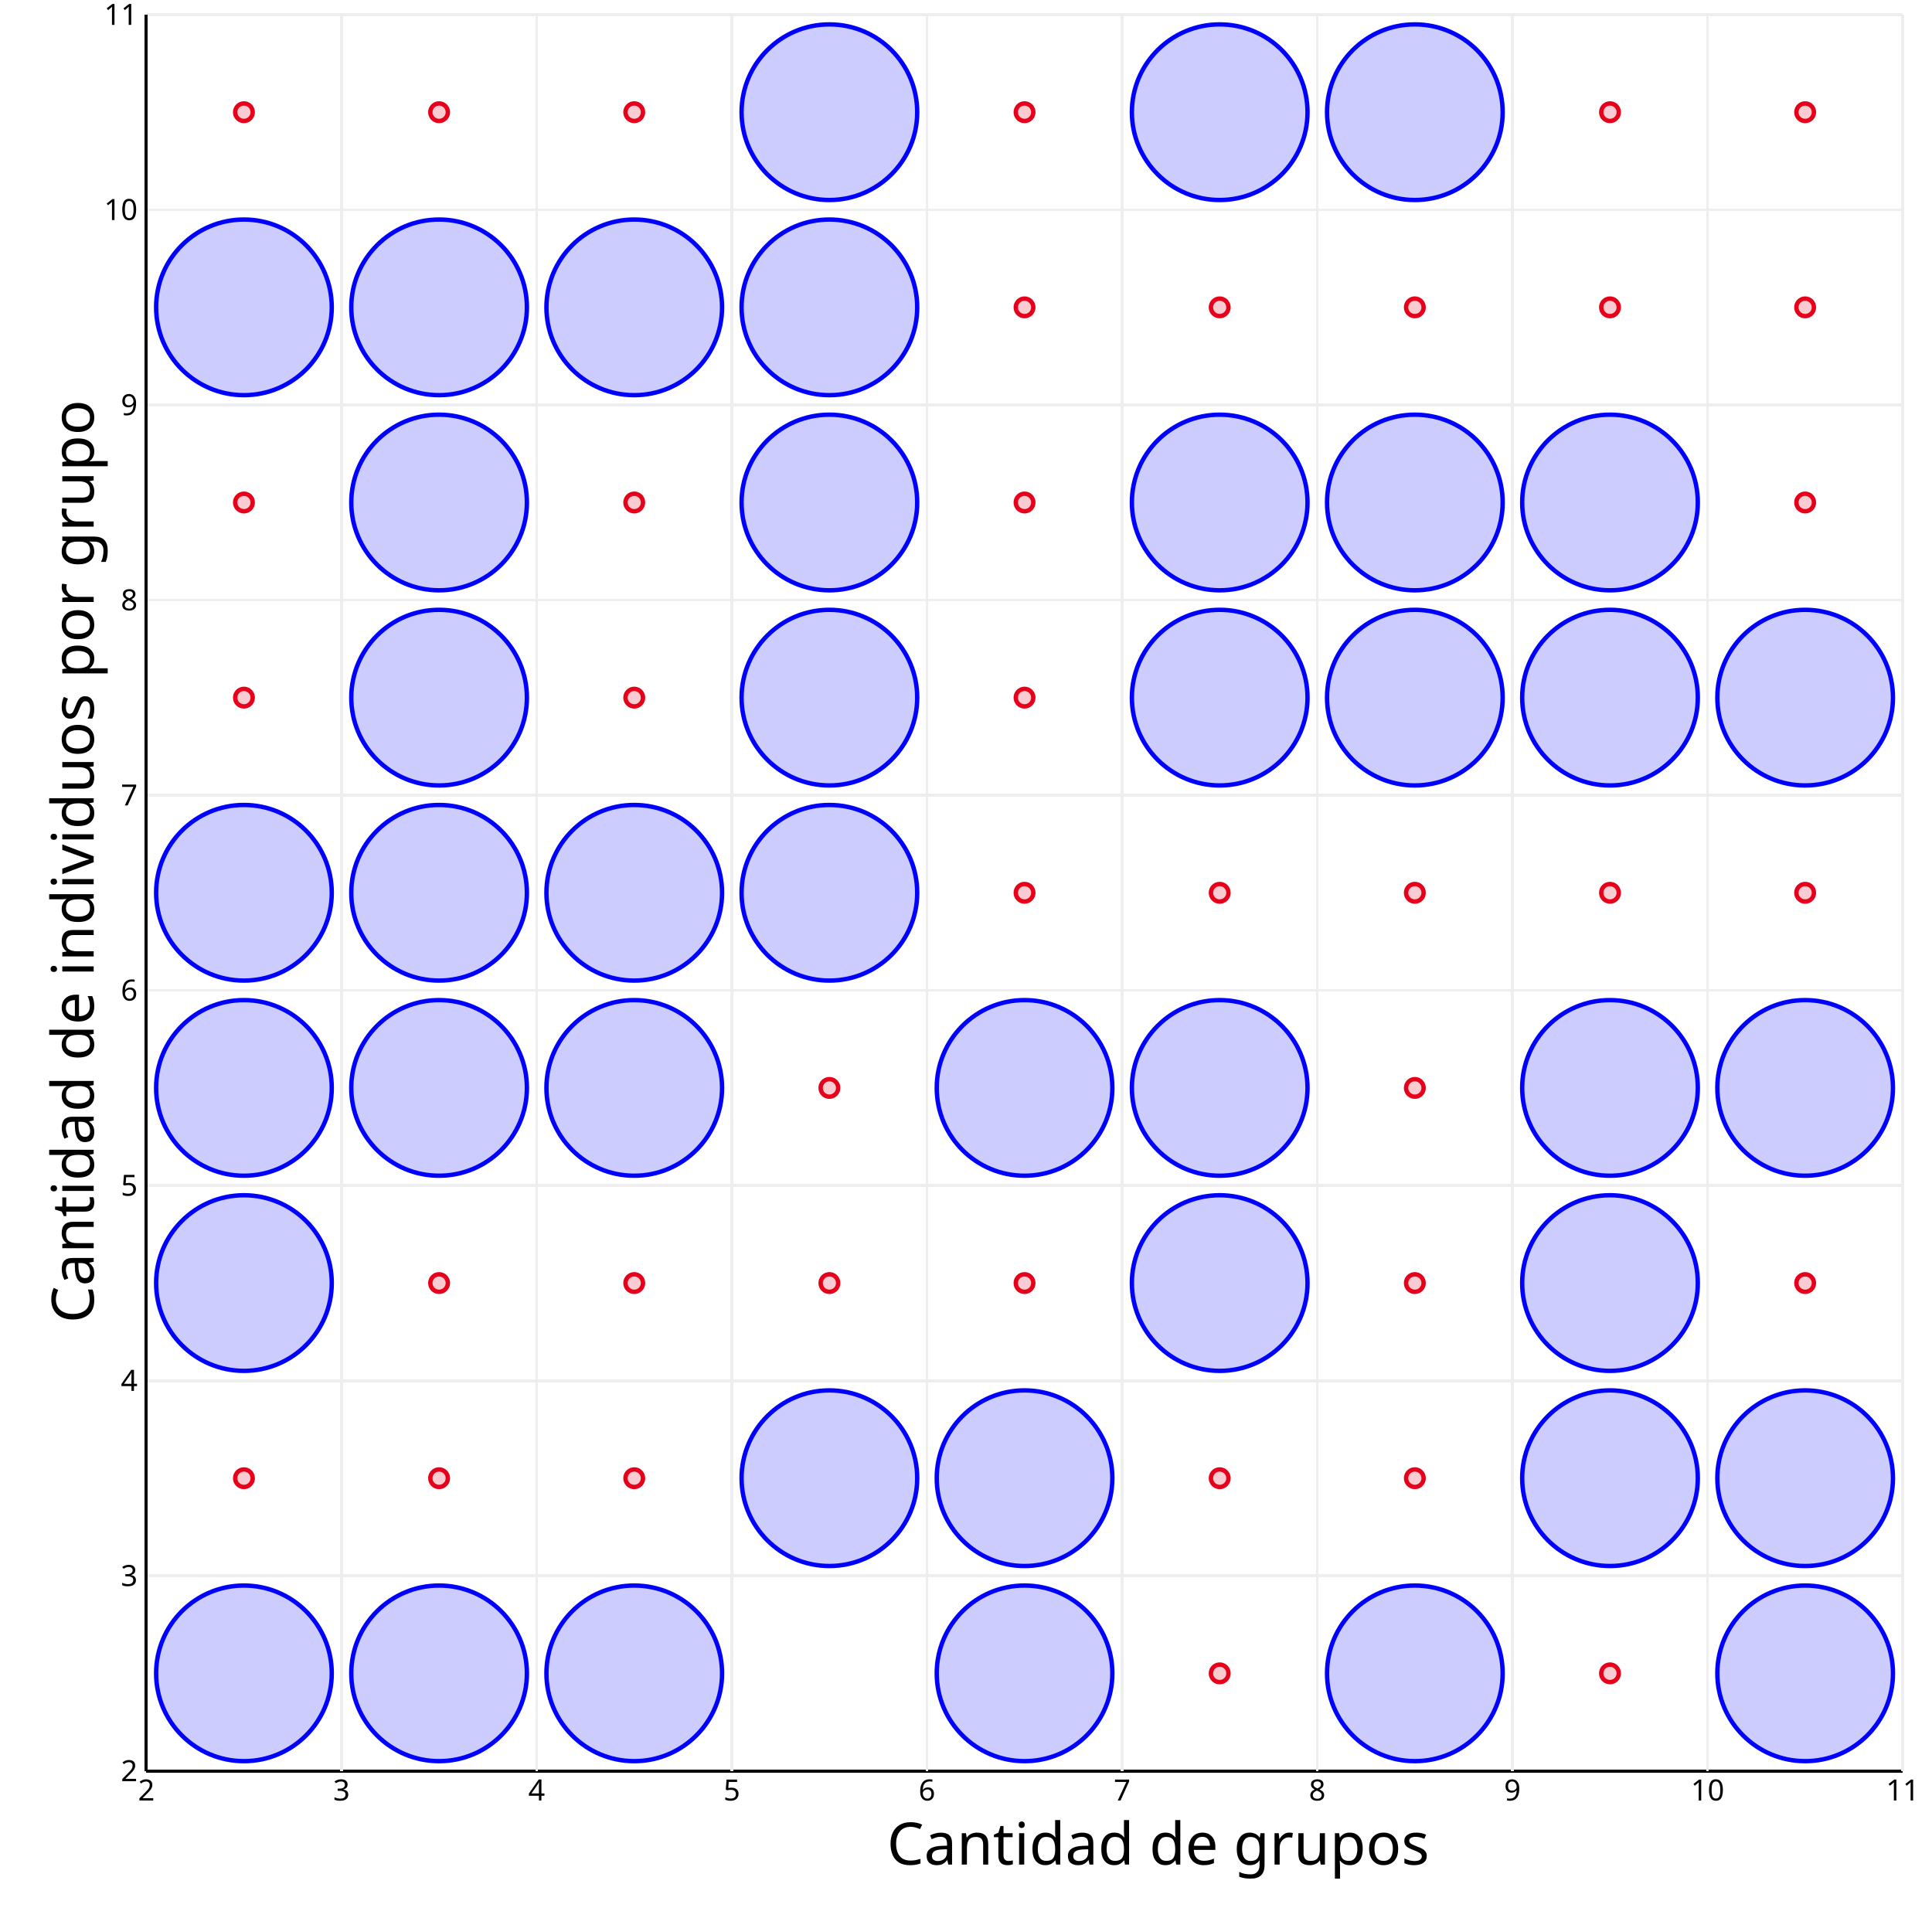
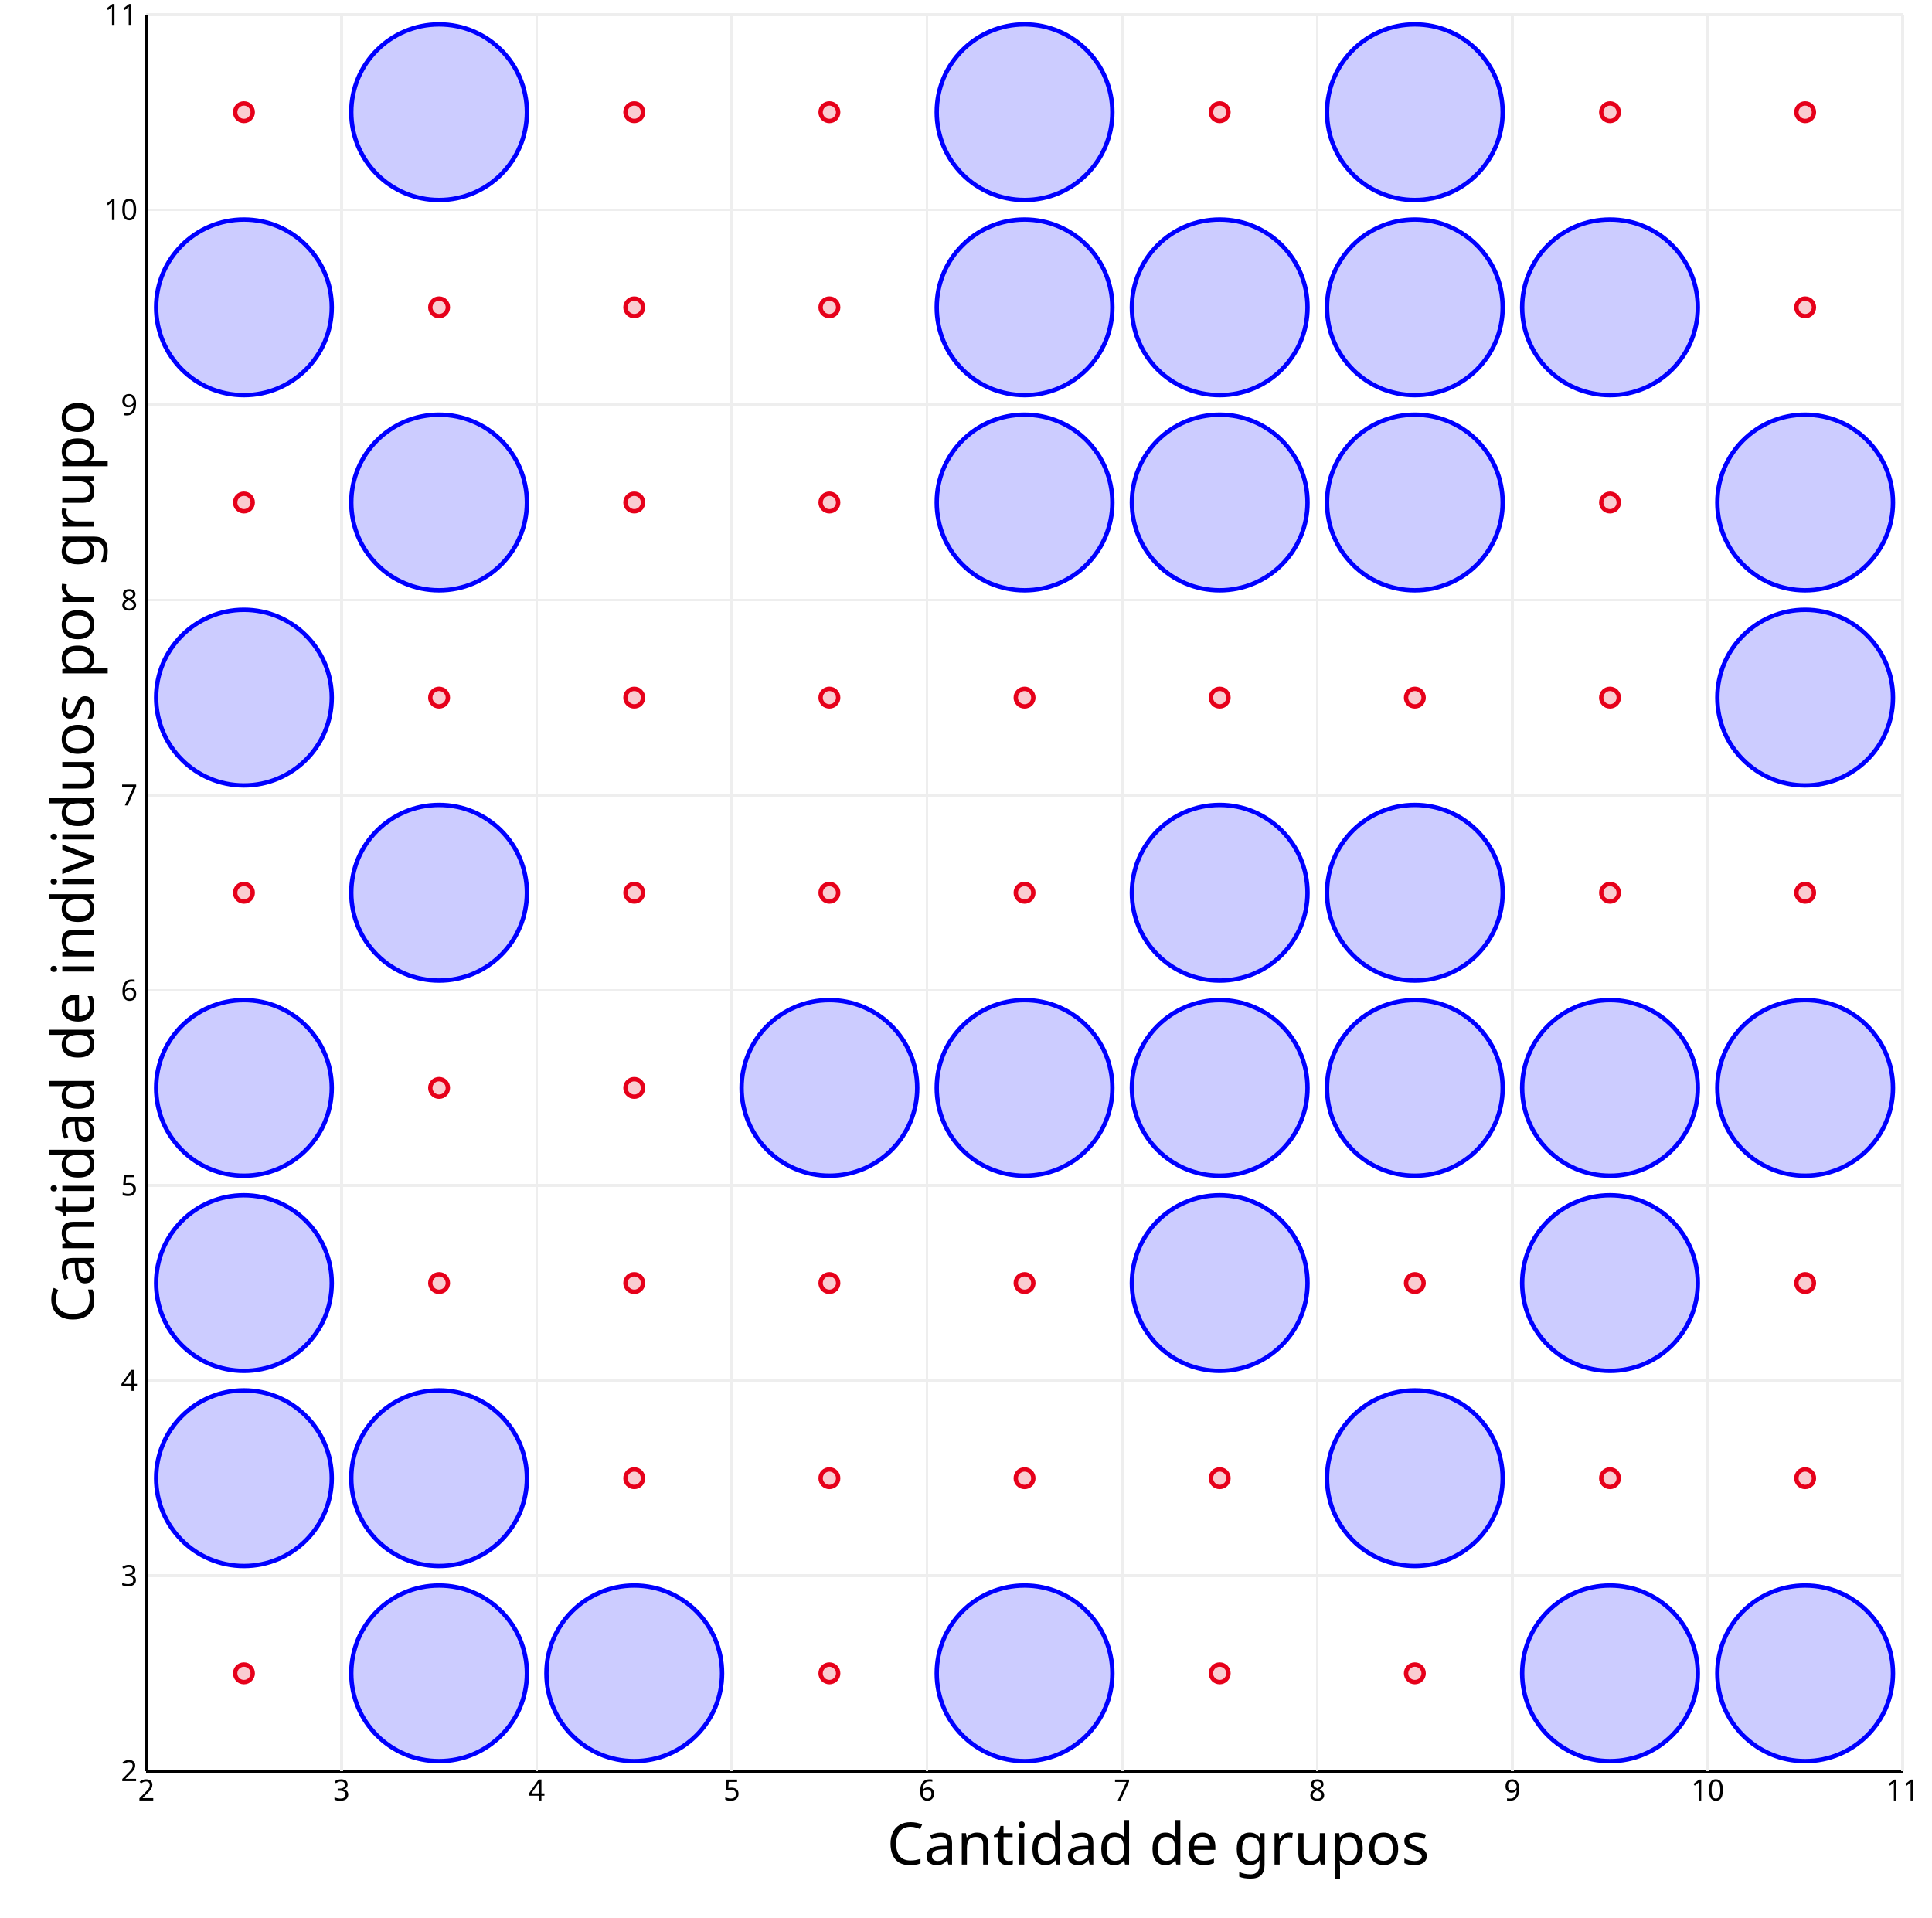
<svg xmlns="http://www.w3.org/2000/svg" xmlns:xlink="http://www.w3.org/1999/xlink" fill="none" font-family="sans-serif" font-size="10px" height="655" stroke="none" stroke-width="1.5" width="660">
  <g transform="translate(50,5)">
    <line shape-rendering="crispEdges" stroke="rgb(0,0,0)" stroke-width="1" x1="0" x2="600" y1="600.0" y2="600.0" />
    <line shape-rendering="crispEdges" stroke="rgb(238,238,238)" stroke-width="1" x1="0" x2="600" y1="533.333" y2="533.333" />
    <line shape-rendering="crispEdges" stroke="rgb(238,238,238)" stroke-width="1" x1="0" x2="600" y1="466.667" y2="466.667" />
    <line shape-rendering="crispEdges" stroke="rgb(238,238,238)" stroke-width="1" x1="0" x2="600" y1="400.0" y2="400.0" />
    <line shape-rendering="crispEdges" stroke="rgb(238,238,238)" stroke-width="1" x1="0" x2="600" y1="333.333" y2="333.333" />
    <line shape-rendering="crispEdges" stroke="rgb(238,238,238)" stroke-width="1" x1="0" x2="600" y1="266.667" y2="266.667" />
    <line shape-rendering="crispEdges" stroke="rgb(238,238,238)" stroke-width="1" x1="0" x2="600" y1="200.0" y2="200.0" />
    <line shape-rendering="crispEdges" stroke="rgb(238,238,238)" stroke-width="1" x1="0" x2="600" y1="133.333" y2="133.333" />
    <line shape-rendering="crispEdges" stroke="rgb(238,238,238)" stroke-width="1" x1="0" x2="600" y1="66.667" y2="66.667" />
    <line shape-rendering="crispEdges" stroke="rgb(238,238,238)" stroke-width="1" x1="0" x2="600" y1="0.0" y2="0.0" />
  </g>
  <g transform="translate(50,5)">
    <text dy=".35em" fill="rgb(0,0,0)" pointer-events="none" text-anchor="end" transform="translate(0,600.0)" x="-3">2</text>
    <text dy=".35em" fill="rgb(0,0,0)" pointer-events="none" text-anchor="end" transform="translate(0,533.3333)" x="-3">3</text>
    <text dy=".35em" fill="rgb(0,0,0)" pointer-events="none" text-anchor="end" transform="translate(0,466.6667)" x="-3">4</text>
    <text dy=".35em" fill="rgb(0,0,0)" pointer-events="none" text-anchor="end" transform="translate(0,400.0)" x="-3">5</text>
    <text dy=".35em" fill="rgb(0,0,0)" pointer-events="none" text-anchor="end" transform="translate(0,333.3333)" x="-3">6</text>
    <text dy=".35em" fill="rgb(0,0,0)" pointer-events="none" text-anchor="end" transform="translate(0,266.6667)" x="-3">7</text>
    <text dy=".35em" fill="rgb(0,0,0)" pointer-events="none" text-anchor="end" transform="translate(0,200.0)" x="-3">8</text>
    <text dy=".35em" fill="rgb(0,0,0)" pointer-events="none" text-anchor="end" transform="translate(0,133.3333)" x="-3">9</text>
    <text dy=".35em" fill="rgb(0,0,0)" pointer-events="none" text-anchor="end" transform="translate(0,66.66667)" x="-3">10</text>
    <text dy=".35em" fill="rgb(0,0,0)" pointer-events="none" text-anchor="end" transform="translate(0,0.0)" x="-3">11</text>
  </g>
  <g transform="translate(50,5)">
    <line shape-rendering="crispEdges" stroke="rgb(0,0,0)" stroke-width="1" x1="0.0" x2="0.0" y1="0" y2="600" />
    <line shape-rendering="crispEdges" stroke="rgb(238,238,238)" stroke-width="1" x1="66.667" x2="66.667" y1="0" y2="600" />
    <line shape-rendering="crispEdges" stroke="rgb(238,238,238)" stroke-width="1" x1="133.333" x2="133.333" y1="0" y2="600" />
    <line shape-rendering="crispEdges" stroke="rgb(238,238,238)" stroke-width="1" x1="200.0" x2="200.0" y1="0" y2="600" />
    <line shape-rendering="crispEdges" stroke="rgb(238,238,238)" stroke-width="1" x1="266.667" x2="266.667" y1="0" y2="600" />
    <line shape-rendering="crispEdges" stroke="rgb(238,238,238)" stroke-width="1" x1="333.333" x2="333.333" y1="0" y2="600" />
    <line shape-rendering="crispEdges" stroke="rgb(238,238,238)" stroke-width="1" x1="400.0" x2="400.0" y1="0" y2="600" />
    <line shape-rendering="crispEdges" stroke="rgb(238,238,238)" stroke-width="1" x1="466.667" x2="466.667" y1="0" y2="600" />
    <line shape-rendering="crispEdges" stroke="rgb(238,238,238)" stroke-width="1" x1="533.333" x2="533.333" y1="0" y2="600" />
    <line shape-rendering="crispEdges" stroke="rgb(238,238,238)" stroke-width="1" x1="600.0" x2="600.0" y1="0" y2="600" />
  </g>
  <g transform="translate(50,5)">
    <text dy=".71em" fill="rgb(0,0,0)" pointer-events="none" text-anchor="middle" transform="translate(0.0,600)" y="3">2</text>
    <text dy=".71em" fill="rgb(0,0,0)" pointer-events="none" text-anchor="middle" transform="translate(66.66667,600)" y="3">3</text>
    <text dy=".71em" fill="rgb(0,0,0)" pointer-events="none" text-anchor="middle" transform="translate(133.3333,600)" y="3">4</text>
    <text dy=".71em" fill="rgb(0,0,0)" pointer-events="none" text-anchor="middle" transform="translate(200.0,600)" y="3">5</text>
    <text dy=".71em" fill="rgb(0,0,0)" pointer-events="none" text-anchor="middle" transform="translate(266.6667,600)" y="3">6</text>
    <text dy=".71em" fill="rgb(0,0,0)" pointer-events="none" text-anchor="middle" transform="translate(333.3333,600)" y="3">7</text>
    <text dy=".71em" fill="rgb(0,0,0)" pointer-events="none" text-anchor="middle" transform="translate(400.0,600)" y="3">8</text>
    <text dy=".71em" fill="rgb(0,0,0)" pointer-events="none" text-anchor="middle" transform="translate(466.6667,600)" y="3">9</text>
    <text dy=".71em" fill="rgb(0,0,0)" pointer-events="none" text-anchor="middle" transform="translate(533.3333,600)" y="3">10</text>
    <text dy=".71em" fill="rgb(0,0,0)" pointer-events="none" text-anchor="middle" transform="translate(600.0,600)" y="3">11</text>
  </g>
  <g transform="translate(50,5)">
    <text fill="rgb(0,0,0)" pointer-events="none" style="font:20px sans-serif" transform="translate(-15,450) rotate(-90.0)" x="3" y="-3">Cantidad de individuos por grupo</text>
  </g>
  <g transform="translate(50,5)">
    <text fill="rgb(0,0,0)" pointer-events="none" style="font:20px sans-serif" transform="translate(250,635)" x="3" y="-3">Cantidad de grupos</text>
  </g>
  <g transform="translate(50,5)">
    <g>
-       <a xlink:title="(2,2) 1.0">
-         <circle cx="33.333" cy="566.667" fill="rgb(0,0,255)" fill-opacity="0.2" r="30.0" stroke="rgb(0,0,255)" />
-       </a>
-     </g>
-     <g>
-       <a xlink:title="(2,3) 0.1">
-         <circle cx="33.333" cy="500.0" fill="rgb(230,0,26)" fill-opacity="0.2" r="3.0" stroke="rgb(230,0,26)" />
+       <a xlink:title="(2,2) 0.1">
+         <circle cx="33.333" cy="566.667" fill="rgb(230,0,26)" fill-opacity="0.2" r="3.0" stroke="rgb(230,0,26)" />
+       </a>
+     </g>
+     <g>
+       <a xlink:title="(2,3) 1.0">
+         <circle cx="33.333" cy="500.0" fill="rgb(0,0,255)" fill-opacity="0.2" r="30.0" stroke="rgb(0,0,255)" />
      </a>
    </g>
    <g>
      <a xlink:title="(2,4) 1.0">
        <circle cx="33.333" cy="433.333" fill="rgb(0,0,255)" fill-opacity="0.2" r="30.0" stroke="rgb(0,0,255)" />
      </a>
    </g>
    <g>
      <a xlink:title="(2,5) 1.0">
        <circle cx="33.333" cy="366.667" fill="rgb(0,0,255)" fill-opacity="0.2" r="30.0" stroke="rgb(0,0,255)" />
      </a>
    </g>
    <g>
-       <a xlink:title="(2,6) 1.0">
-         <circle cx="33.333" cy="300" fill="rgb(0,0,255)" fill-opacity="0.2" r="30.0" stroke="rgb(0,0,255)" />
-       </a>
-     </g>
-     <g>
-       <a xlink:title="(2,7) 0.1">
-         <circle cx="33.333" cy="233.333" fill="rgb(230,0,26)" fill-opacity="0.2" r="3.0" stroke="rgb(230,0,26)" />
+       <a xlink:title="(2,6) 0.1">
+         <circle cx="33.333" cy="300" fill="rgb(230,0,26)" fill-opacity="0.2" r="3.0" stroke="rgb(230,0,26)" />
+       </a>
+     </g>
+     <g>
+       <a xlink:title="(2,7) 1.0">
+         <circle cx="33.333" cy="233.333" fill="rgb(0,0,255)" fill-opacity="0.2" r="30.0" stroke="rgb(0,0,255)" />
      </a>
    </g>
    <g>
      <a xlink:title="(2,8) 0.1">
        <circle cx="33.333" cy="166.667" fill="rgb(230,0,26)" fill-opacity="0.2" r="3.0" stroke="rgb(230,0,26)" />
      </a>
    </g>
    <g>
      <a xlink:title="(2,9) 1.0">
        <circle cx="33.333" cy="100.0" fill="rgb(0,0,255)" fill-opacity="0.2" r="30.0" stroke="rgb(0,0,255)" />
      </a>
    </g>
    <g>
      <a xlink:title="(2,10) 0.1">
        <circle cx="33.333" cy="33.333" fill="rgb(230,0,26)" fill-opacity="0.2" r="3.0" stroke="rgb(230,0,26)" />
      </a>
    </g>
    <g>
      <a xlink:title="(3,2) 1.0">
        <circle cx="100" cy="566.667" fill="rgb(0,0,255)" fill-opacity="0.2" r="30.0" stroke="rgb(0,0,255)" />
      </a>
    </g>
    <g>
-       <a xlink:title="(3,3) 0.1">
-         <circle cx="100" cy="500.0" fill="rgb(230,0,26)" fill-opacity="0.2" r="3.0" stroke="rgb(230,0,26)" />
+       <a xlink:title="(3,3) 1.0">
+         <circle cx="100" cy="500.0" fill="rgb(0,0,255)" fill-opacity="0.2" r="30.0" stroke="rgb(0,0,255)" />
      </a>
    </g>
    <g>
      <a xlink:title="(3,4) 0.1">
        <circle cx="100" cy="433.333" fill="rgb(230,0,26)" fill-opacity="0.2" r="3.0" stroke="rgb(230,0,26)" />
      </a>
    </g>
    <g>
-       <a xlink:title="(3,5) 1.0">
-         <circle cx="100" cy="366.667" fill="rgb(0,0,255)" fill-opacity="0.2" r="30.0" stroke="rgb(0,0,255)" />
+       <a xlink:title="(3,5) 0.1">
+         <circle cx="100" cy="366.667" fill="rgb(230,0,26)" fill-opacity="0.2" r="3.0" stroke="rgb(230,0,26)" />
      </a>
    </g>
    <g>
      <a xlink:title="(3,6) 1.0">
        <circle cx="100" cy="300" fill="rgb(0,0,255)" fill-opacity="0.2" r="30.0" stroke="rgb(0,0,255)" />
      </a>
    </g>
    <g>
-       <a xlink:title="(3,7) 1.0">
-         <circle cx="100" cy="233.333" fill="rgb(0,0,255)" fill-opacity="0.2" r="30.0" stroke="rgb(0,0,255)" />
+       <a xlink:title="(3,7) 0.1">
+         <circle cx="100" cy="233.333" fill="rgb(230,0,26)" fill-opacity="0.2" r="3.0" stroke="rgb(230,0,26)" />
      </a>
    </g>
    <g>
      <a xlink:title="(3,8) 1.0">
        <circle cx="100" cy="166.667" fill="rgb(0,0,255)" fill-opacity="0.2" r="30.0" stroke="rgb(0,0,255)" />
      </a>
    </g>
    <g>
-       <a xlink:title="(3,9) 1.0">
-         <circle cx="100" cy="100.0" fill="rgb(0,0,255)" fill-opacity="0.2" r="30.0" stroke="rgb(0,0,255)" />
-       </a>
-     </g>
-     <g>
-       <a xlink:title="(3,10) 0.1">
-         <circle cx="100" cy="33.333" fill="rgb(230,0,26)" fill-opacity="0.2" r="3.0" stroke="rgb(230,0,26)" />
+       <a xlink:title="(3,9) 0.1">
+         <circle cx="100" cy="100.0" fill="rgb(230,0,26)" fill-opacity="0.2" r="3.0" stroke="rgb(230,0,26)" />
+       </a>
+     </g>
+     <g>
+       <a xlink:title="(3,10) 1.0">
+         <circle cx="100" cy="33.333" fill="rgb(0,0,255)" fill-opacity="0.2" r="30.0" stroke="rgb(0,0,255)" />
      </a>
    </g>
    <g>
      <a xlink:title="(4,2) 1.0">
        <circle cx="166.667" cy="566.667" fill="rgb(0,0,255)" fill-opacity="0.2" r="30.0" stroke="rgb(0,0,255)" />
      </a>
    </g>
    <g>
      <a xlink:title="(4,3) 0.1">
        <circle cx="166.667" cy="500.0" fill="rgb(230,0,26)" fill-opacity="0.2" r="3.0" stroke="rgb(230,0,26)" />
      </a>
    </g>
    <g>
      <a xlink:title="(4,4) 0.1">
        <circle cx="166.667" cy="433.333" fill="rgb(230,0,26)" fill-opacity="0.2" r="3.0" stroke="rgb(230,0,26)" />
      </a>
    </g>
    <g>
-       <a xlink:title="(4,5) 1.0">
-         <circle cx="166.667" cy="366.667" fill="rgb(0,0,255)" fill-opacity="0.2" r="30.0" stroke="rgb(0,0,255)" />
-       </a>
-     </g>
-     <g>
-       <a xlink:title="(4,6) 1.0">
-         <circle cx="166.667" cy="300" fill="rgb(0,0,255)" fill-opacity="0.2" r="30.0" stroke="rgb(0,0,255)" />
+       <a xlink:title="(4,5) 0.1">
+         <circle cx="166.667" cy="366.667" fill="rgb(230,0,26)" fill-opacity="0.2" r="3.0" stroke="rgb(230,0,26)" />
+       </a>
+     </g>
+     <g>
+       <a xlink:title="(4,6) 0.1">
+         <circle cx="166.667" cy="300" fill="rgb(230,0,26)" fill-opacity="0.2" r="3.0" stroke="rgb(230,0,26)" />
      </a>
    </g>
    <g>
      <a xlink:title="(4,7) 0.1">
        <circle cx="166.667" cy="233.333" fill="rgb(230,0,26)" fill-opacity="0.2" r="3.0" stroke="rgb(230,0,26)" />
      </a>
    </g>
    <g>
      <a xlink:title="(4,8) 0.1">
        <circle cx="166.667" cy="166.667" fill="rgb(230,0,26)" fill-opacity="0.2" r="3.0" stroke="rgb(230,0,26)" />
      </a>
    </g>
    <g>
-       <a xlink:title="(4,9) 1.0">
-         <circle cx="166.667" cy="100.0" fill="rgb(0,0,255)" fill-opacity="0.2" r="30.0" stroke="rgb(0,0,255)" />
+       <a xlink:title="(4,9) 0.1">
+         <circle cx="166.667" cy="100.0" fill="rgb(230,0,26)" fill-opacity="0.2" r="3.0" stroke="rgb(230,0,26)" />
      </a>
    </g>
    <g>
      <a xlink:title="(4,10) 0.1">
        <circle cx="166.667" cy="33.333" fill="rgb(230,0,26)" fill-opacity="0.2" r="3.0" stroke="rgb(230,0,26)" />
      </a>
    </g>
    <g>
-       <a xlink:title="(5,2) 0">
-         <circle cx="233.333" cy="566.667" fill="rgb(255,0,0)" fill-opacity="0.2" r="0.0" stroke="rgb(255,0,0)" />
-       </a>
-     </g>
-     <g>
-       <a xlink:title="(5,3) 1.0">
-         <circle cx="233.333" cy="500.0" fill="rgb(0,0,255)" fill-opacity="0.2" r="30.0" stroke="rgb(0,0,255)" />
+       <a xlink:title="(5,2) 0.1">
+         <circle cx="233.333" cy="566.667" fill="rgb(230,0,26)" fill-opacity="0.2" r="3.0" stroke="rgb(230,0,26)" />
+       </a>
+     </g>
+     <g>
+       <a xlink:title="(5,3) 0.1">
+         <circle cx="233.333" cy="500.0" fill="rgb(230,0,26)" fill-opacity="0.2" r="3.0" stroke="rgb(230,0,26)" />
      </a>
    </g>
    <g>
      <a xlink:title="(5,4) 0.1">
        <circle cx="233.333" cy="433.333" fill="rgb(230,0,26)" fill-opacity="0.2" r="3.0" stroke="rgb(230,0,26)" />
      </a>
    </g>
    <g>
-       <a xlink:title="(5,5) 0.1">
-         <circle cx="233.333" cy="366.667" fill="rgb(230,0,26)" fill-opacity="0.2" r="3.0" stroke="rgb(230,0,26)" />
-       </a>
-     </g>
-     <g>
-       <a xlink:title="(5,6) 1.0">
-         <circle cx="233.333" cy="300" fill="rgb(0,0,255)" fill-opacity="0.2" r="30.0" stroke="rgb(0,0,255)" />
-       </a>
-     </g>
-     <g>
-       <a xlink:title="(5,7) 1.0">
-         <circle cx="233.333" cy="233.333" fill="rgb(0,0,255)" fill-opacity="0.2" r="30.0" stroke="rgb(0,0,255)" />
-       </a>
-     </g>
-     <g>
-       <a xlink:title="(5,8) 1.0">
-         <circle cx="233.333" cy="166.667" fill="rgb(0,0,255)" fill-opacity="0.2" r="30.0" stroke="rgb(0,0,255)" />
-       </a>
-     </g>
-     <g>
-       <a xlink:title="(5,9) 1.0">
-         <circle cx="233.333" cy="100.0" fill="rgb(0,0,255)" fill-opacity="0.2" r="30.0" stroke="rgb(0,0,255)" />
-       </a>
-     </g>
-     <g>
-       <a xlink:title="(5,10) 1.0">
-         <circle cx="233.333" cy="33.333" fill="rgb(0,0,255)" fill-opacity="0.2" r="30.0" stroke="rgb(0,0,255)" />
+       <a xlink:title="(5,5) 1.0">
+         <circle cx="233.333" cy="366.667" fill="rgb(0,0,255)" fill-opacity="0.2" r="30.0" stroke="rgb(0,0,255)" />
+       </a>
+     </g>
+     <g>
+       <a xlink:title="(5,6) 0.1">
+         <circle cx="233.333" cy="300" fill="rgb(230,0,26)" fill-opacity="0.2" r="3.0" stroke="rgb(230,0,26)" />
+       </a>
+     </g>
+     <g>
+       <a xlink:title="(5,7) 0.1">
+         <circle cx="233.333" cy="233.333" fill="rgb(230,0,26)" fill-opacity="0.2" r="3.0" stroke="rgb(230,0,26)" />
+       </a>
+     </g>
+     <g>
+       <a xlink:title="(5,8) 0.1">
+         <circle cx="233.333" cy="166.667" fill="rgb(230,0,26)" fill-opacity="0.2" r="3.0" stroke="rgb(230,0,26)" />
+       </a>
+     </g>
+     <g>
+       <a xlink:title="(5,9) 0.1">
+         <circle cx="233.333" cy="100.0" fill="rgb(230,0,26)" fill-opacity="0.2" r="3.0" stroke="rgb(230,0,26)" />
+       </a>
+     </g>
+     <g>
+       <a xlink:title="(5,10) 0.1">
+         <circle cx="233.333" cy="33.333" fill="rgb(230,0,26)" fill-opacity="0.2" r="3.0" stroke="rgb(230,0,26)" />
      </a>
    </g>
    <g>
      <a xlink:title="(6,2) 1.0">
        <circle cx="300" cy="566.667" fill="rgb(0,0,255)" fill-opacity="0.2" r="30.0" stroke="rgb(0,0,255)" />
      </a>
    </g>
    <g>
-       <a xlink:title="(6,3) 1.0">
-         <circle cx="300" cy="500.0" fill="rgb(0,0,255)" fill-opacity="0.2" r="30.0" stroke="rgb(0,0,255)" />
+       <a xlink:title="(6,3) 0.1">
+         <circle cx="300" cy="500.0" fill="rgb(230,0,26)" fill-opacity="0.2" r="3.0" stroke="rgb(230,0,26)" />
      </a>
    </g>
    <g>
      <a xlink:title="(6,4) 0.1">
        <circle cx="300" cy="433.333" fill="rgb(230,0,26)" fill-opacity="0.2" r="3.0" stroke="rgb(230,0,26)" />
      </a>
    </g>
    <g>
      <a xlink:title="(6,5) 1.0">
        <circle cx="300" cy="366.667" fill="rgb(0,0,255)" fill-opacity="0.2" r="30.0" stroke="rgb(0,0,255)" />
      </a>
    </g>
    <g>
      <a xlink:title="(6,6) 0.1">
        <circle cx="300" cy="300" fill="rgb(230,0,26)" fill-opacity="0.2" r="3.0" stroke="rgb(230,0,26)" />
      </a>
    </g>
    <g>
      <a xlink:title="(6,7) 0.1">
        <circle cx="300" cy="233.333" fill="rgb(230,0,26)" fill-opacity="0.2" r="3.0" stroke="rgb(230,0,26)" />
      </a>
    </g>
    <g>
-       <a xlink:title="(6,8) 0.1">
-         <circle cx="300" cy="166.667" fill="rgb(230,0,26)" fill-opacity="0.2" r="3.0" stroke="rgb(230,0,26)" />
-       </a>
-     </g>
-     <g>
-       <a xlink:title="(6,9) 0.1">
-         <circle cx="300" cy="100.0" fill="rgb(230,0,26)" fill-opacity="0.2" r="3.0" stroke="rgb(230,0,26)" />
-       </a>
-     </g>
-     <g>
-       <a xlink:title="(6,10) 0.1">
-         <circle cx="300" cy="33.333" fill="rgb(230,0,26)" fill-opacity="0.2" r="3.0" stroke="rgb(230,0,26)" />
+       <a xlink:title="(6,8) 1.0">
+         <circle cx="300" cy="166.667" fill="rgb(0,0,255)" fill-opacity="0.2" r="30.0" stroke="rgb(0,0,255)" />
+       </a>
+     </g>
+     <g>
+       <a xlink:title="(6,9) 1.0">
+         <circle cx="300" cy="100.0" fill="rgb(0,0,255)" fill-opacity="0.2" r="30.0" stroke="rgb(0,0,255)" />
+       </a>
+     </g>
+     <g>
+       <a xlink:title="(6,10) 1.0">
+         <circle cx="300" cy="33.333" fill="rgb(0,0,255)" fill-opacity="0.2" r="30.0" stroke="rgb(0,0,255)" />
      </a>
    </g>
    <g>
      <a xlink:title="(7,2) 0.1">
        <circle cx="366.667" cy="566.667" fill="rgb(230,0,26)" fill-opacity="0.2" r="3.0" stroke="rgb(230,0,26)" />
      </a>
    </g>
    <g>
      <a xlink:title="(7,3) 0.1">
        <circle cx="366.667" cy="500.0" fill="rgb(230,0,26)" fill-opacity="0.2" r="3.0" stroke="rgb(230,0,26)" />
      </a>
    </g>
    <g>
      <a xlink:title="(7,4) 1.0">
        <circle cx="366.667" cy="433.333" fill="rgb(0,0,255)" fill-opacity="0.2" r="30.0" stroke="rgb(0,0,255)" />
      </a>
    </g>
    <g>
      <a xlink:title="(7,5) 1.0">
        <circle cx="366.667" cy="366.667" fill="rgb(0,0,255)" fill-opacity="0.2" r="30.0" stroke="rgb(0,0,255)" />
      </a>
    </g>
    <g>
-       <a xlink:title="(7,6) 0.1">
-         <circle cx="366.667" cy="300" fill="rgb(230,0,26)" fill-opacity="0.2" r="3.0" stroke="rgb(230,0,26)" />
-       </a>
-     </g>
-     <g>
-       <a xlink:title="(7,7) 1.0">
-         <circle cx="366.667" cy="233.333" fill="rgb(0,0,255)" fill-opacity="0.2" r="30.0" stroke="rgb(0,0,255)" />
+       <a xlink:title="(7,6) 1.0">
+         <circle cx="366.667" cy="300" fill="rgb(0,0,255)" fill-opacity="0.2" r="30.0" stroke="rgb(0,0,255)" />
+       </a>
+     </g>
+     <g>
+       <a xlink:title="(7,7) 0.1">
+         <circle cx="366.667" cy="233.333" fill="rgb(230,0,26)" fill-opacity="0.2" r="3.0" stroke="rgb(230,0,26)" />
      </a>
    </g>
    <g>
      <a xlink:title="(7,8) 1.0">
        <circle cx="366.667" cy="166.667" fill="rgb(0,0,255)" fill-opacity="0.2" r="30.0" stroke="rgb(0,0,255)" />
      </a>
    </g>
    <g>
-       <a xlink:title="(7,9) 0.1">
-         <circle cx="366.667" cy="100.0" fill="rgb(230,0,26)" fill-opacity="0.2" r="3.0" stroke="rgb(230,0,26)" />
-       </a>
-     </g>
-     <g>
-       <a xlink:title="(7,10) 1.0">
-         <circle cx="366.667" cy="33.333" fill="rgb(0,0,255)" fill-opacity="0.2" r="30.0" stroke="rgb(0,0,255)" />
-       </a>
-     </g>
-     <g>
-       <a xlink:title="(8,2) 1.0">
-         <circle cx="433.333" cy="566.667" fill="rgb(0,0,255)" fill-opacity="0.2" r="30.0" stroke="rgb(0,0,255)" />
-       </a>
-     </g>
-     <g>
-       <a xlink:title="(8,3) 0.1">
-         <circle cx="433.333" cy="500.0" fill="rgb(230,0,26)" fill-opacity="0.2" r="3.0" stroke="rgb(230,0,26)" />
+       <a xlink:title="(7,9) 1.0">
+         <circle cx="366.667" cy="100.0" fill="rgb(0,0,255)" fill-opacity="0.2" r="30.0" stroke="rgb(0,0,255)" />
+       </a>
+     </g>
+     <g>
+       <a xlink:title="(7,10) 0.1">
+         <circle cx="366.667" cy="33.333" fill="rgb(230,0,26)" fill-opacity="0.2" r="3.0" stroke="rgb(230,0,26)" />
+       </a>
+     </g>
+     <g>
+       <a xlink:title="(8,2) 0.1">
+         <circle cx="433.333" cy="566.667" fill="rgb(230,0,26)" fill-opacity="0.2" r="3.0" stroke="rgb(230,0,26)" />
+       </a>
+     </g>
+     <g>
+       <a xlink:title="(8,3) 1.0">
+         <circle cx="433.333" cy="500.0" fill="rgb(0,0,255)" fill-opacity="0.2" r="30.0" stroke="rgb(0,0,255)" />
      </a>
    </g>
    <g>
      <a xlink:title="(8,4) 0.1">
        <circle cx="433.333" cy="433.333" fill="rgb(230,0,26)" fill-opacity="0.2" r="3.0" stroke="rgb(230,0,26)" />
      </a>
    </g>
    <g>
-       <a xlink:title="(8,5) 0.1">
-         <circle cx="433.333" cy="366.667" fill="rgb(230,0,26)" fill-opacity="0.2" r="3.0" stroke="rgb(230,0,26)" />
-       </a>
-     </g>
-     <g>
-       <a xlink:title="(8,6) 0.1">
-         <circle cx="433.333" cy="300" fill="rgb(230,0,26)" fill-opacity="0.2" r="3.0" stroke="rgb(230,0,26)" />
-       </a>
-     </g>
-     <g>
-       <a xlink:title="(8,7) 1.0">
-         <circle cx="433.333" cy="233.333" fill="rgb(0,0,255)" fill-opacity="0.2" r="30.0" stroke="rgb(0,0,255)" />
+       <a xlink:title="(8,5) 1.0">
+         <circle cx="433.333" cy="366.667" fill="rgb(0,0,255)" fill-opacity="0.2" r="30.0" stroke="rgb(0,0,255)" />
+       </a>
+     </g>
+     <g>
+       <a xlink:title="(8,6) 1.0">
+         <circle cx="433.333" cy="300" fill="rgb(0,0,255)" fill-opacity="0.2" r="30.0" stroke="rgb(0,0,255)" />
+       </a>
+     </g>
+     <g>
+       <a xlink:title="(8,7) 0.1">
+         <circle cx="433.333" cy="233.333" fill="rgb(230,0,26)" fill-opacity="0.2" r="3.0" stroke="rgb(230,0,26)" />
      </a>
    </g>
    <g>
      <a xlink:title="(8,8) 1.0">
        <circle cx="433.333" cy="166.667" fill="rgb(0,0,255)" fill-opacity="0.2" r="30.0" stroke="rgb(0,0,255)" />
      </a>
    </g>
    <g>
-       <a xlink:title="(8,9) 0.1">
-         <circle cx="433.333" cy="100.0" fill="rgb(230,0,26)" fill-opacity="0.2" r="3.0" stroke="rgb(230,0,26)" />
+       <a xlink:title="(8,9) 1.0">
+         <circle cx="433.333" cy="100.0" fill="rgb(0,0,255)" fill-opacity="0.2" r="30.0" stroke="rgb(0,0,255)" />
      </a>
    </g>
    <g>
      <a xlink:title="(8,10) 1.0">
        <circle cx="433.333" cy="33.333" fill="rgb(0,0,255)" fill-opacity="0.2" r="30.0" stroke="rgb(0,0,255)" />
      </a>
    </g>
    <g>
-       <a xlink:title="(9,2) 0.1">
-         <circle cx="500.0" cy="566.667" fill="rgb(230,0,26)" fill-opacity="0.2" r="3.0" stroke="rgb(230,0,26)" />
-       </a>
-     </g>
-     <g>
-       <a xlink:title="(9,3) 1.0">
-         <circle cx="500.0" cy="500.0" fill="rgb(0,0,255)" fill-opacity="0.2" r="30.0" stroke="rgb(0,0,255)" />
+       <a xlink:title="(9,2) 1.0">
+         <circle cx="500.0" cy="566.667" fill="rgb(0,0,255)" fill-opacity="0.2" r="30.0" stroke="rgb(0,0,255)" />
+       </a>
+     </g>
+     <g>
+       <a xlink:title="(9,3) 0.1">
+         <circle cx="500.0" cy="500.0" fill="rgb(230,0,26)" fill-opacity="0.2" r="3.0" stroke="rgb(230,0,26)" />
      </a>
    </g>
    <g>
      <a xlink:title="(9,4) 1.0">
        <circle cx="500.0" cy="433.333" fill="rgb(0,0,255)" fill-opacity="0.2" r="30.0" stroke="rgb(0,0,255)" />
      </a>
    </g>
    <g>
      <a xlink:title="(9,5) 1.0">
        <circle cx="500.0" cy="366.667" fill="rgb(0,0,255)" fill-opacity="0.2" r="30.0" stroke="rgb(0,0,255)" />
      </a>
    </g>
    <g>
      <a xlink:title="(9,6) 0.1">
        <circle cx="500.0" cy="300" fill="rgb(230,0,26)" fill-opacity="0.2" r="3.0" stroke="rgb(230,0,26)" />
      </a>
    </g>
    <g>
-       <a xlink:title="(9,7) 1.0">
-         <circle cx="500.0" cy="233.333" fill="rgb(0,0,255)" fill-opacity="0.2" r="30.0" stroke="rgb(0,0,255)" />
-       </a>
-     </g>
-     <g>
-       <a xlink:title="(9,8) 1.0">
-         <circle cx="500.0" cy="166.667" fill="rgb(0,0,255)" fill-opacity="0.2" r="30.0" stroke="rgb(0,0,255)" />
-       </a>
-     </g>
-     <g>
-       <a xlink:title="(9,9) 0.1">
-         <circle cx="500.0" cy="100.0" fill="rgb(230,0,26)" fill-opacity="0.2" r="3.0" stroke="rgb(230,0,26)" />
+       <a xlink:title="(9,7) 0.1">
+         <circle cx="500.0" cy="233.333" fill="rgb(230,0,26)" fill-opacity="0.2" r="3.0" stroke="rgb(230,0,26)" />
+       </a>
+     </g>
+     <g>
+       <a xlink:title="(9,8) 0.1">
+         <circle cx="500.0" cy="166.667" fill="rgb(230,0,26)" fill-opacity="0.2" r="3.0" stroke="rgb(230,0,26)" />
+       </a>
+     </g>
+     <g>
+       <a xlink:title="(9,9) 1.0">
+         <circle cx="500.0" cy="100.0" fill="rgb(0,0,255)" fill-opacity="0.2" r="30.0" stroke="rgb(0,0,255)" />
      </a>
    </g>
    <g>
      <a xlink:title="(9,10) 0.1">
        <circle cx="500.0" cy="33.333" fill="rgb(230,0,26)" fill-opacity="0.2" r="3.0" stroke="rgb(230,0,26)" />
      </a>
    </g>
    <g>
      <a xlink:title="(10,2) 1.0">
        <circle cx="566.667" cy="566.667" fill="rgb(0,0,255)" fill-opacity="0.2" r="30.0" stroke="rgb(0,0,255)" />
      </a>
    </g>
    <g>
-       <a xlink:title="(10,3) 1.0">
-         <circle cx="566.667" cy="500.0" fill="rgb(0,0,255)" fill-opacity="0.2" r="30.0" stroke="rgb(0,0,255)" />
+       <a xlink:title="(10,3) 0.1">
+         <circle cx="566.667" cy="500.0" fill="rgb(230,0,26)" fill-opacity="0.2" r="3.0" stroke="rgb(230,0,26)" />
      </a>
    </g>
    <g>
      <a xlink:title="(10,4) 0.1">
        <circle cx="566.667" cy="433.333" fill="rgb(230,0,26)" fill-opacity="0.2" r="3.0" stroke="rgb(230,0,26)" />
      </a>
    </g>
    <g>
      <a xlink:title="(10,5) 1.0">
        <circle cx="566.667" cy="366.667" fill="rgb(0,0,255)" fill-opacity="0.2" r="30.0" stroke="rgb(0,0,255)" />
      </a>
    </g>
    <g>
      <a xlink:title="(10,6) 0.1">
        <circle cx="566.667" cy="300" fill="rgb(230,0,26)" fill-opacity="0.2" r="3.0" stroke="rgb(230,0,26)" />
      </a>
    </g>
    <g>
      <a xlink:title="(10,7) 1.0">
        <circle cx="566.667" cy="233.333" fill="rgb(0,0,255)" fill-opacity="0.2" r="30.0" stroke="rgb(0,0,255)" />
      </a>
    </g>
    <g>
-       <a xlink:title="(10,8) 0.1">
-         <circle cx="566.667" cy="166.667" fill="rgb(230,0,26)" fill-opacity="0.2" r="3.0" stroke="rgb(230,0,26)" />
+       <a xlink:title="(10,8) 1.0">
+         <circle cx="566.667" cy="166.667" fill="rgb(0,0,255)" fill-opacity="0.2" r="30.0" stroke="rgb(0,0,255)" />
      </a>
    </g>
    <g>
      <a xlink:title="(10,9) 0.1">
        <circle cx="566.667" cy="100.0" fill="rgb(230,0,26)" fill-opacity="0.2" r="3.0" stroke="rgb(230,0,26)" />
      </a>
    </g>
    <g>
      <a xlink:title="(10,10) 0.1">
        <circle cx="566.667" cy="33.333" fill="rgb(230,0,26)" fill-opacity="0.2" r="3.0" stroke="rgb(230,0,26)" />
      </a>
    </g>
  </g>
</svg>
